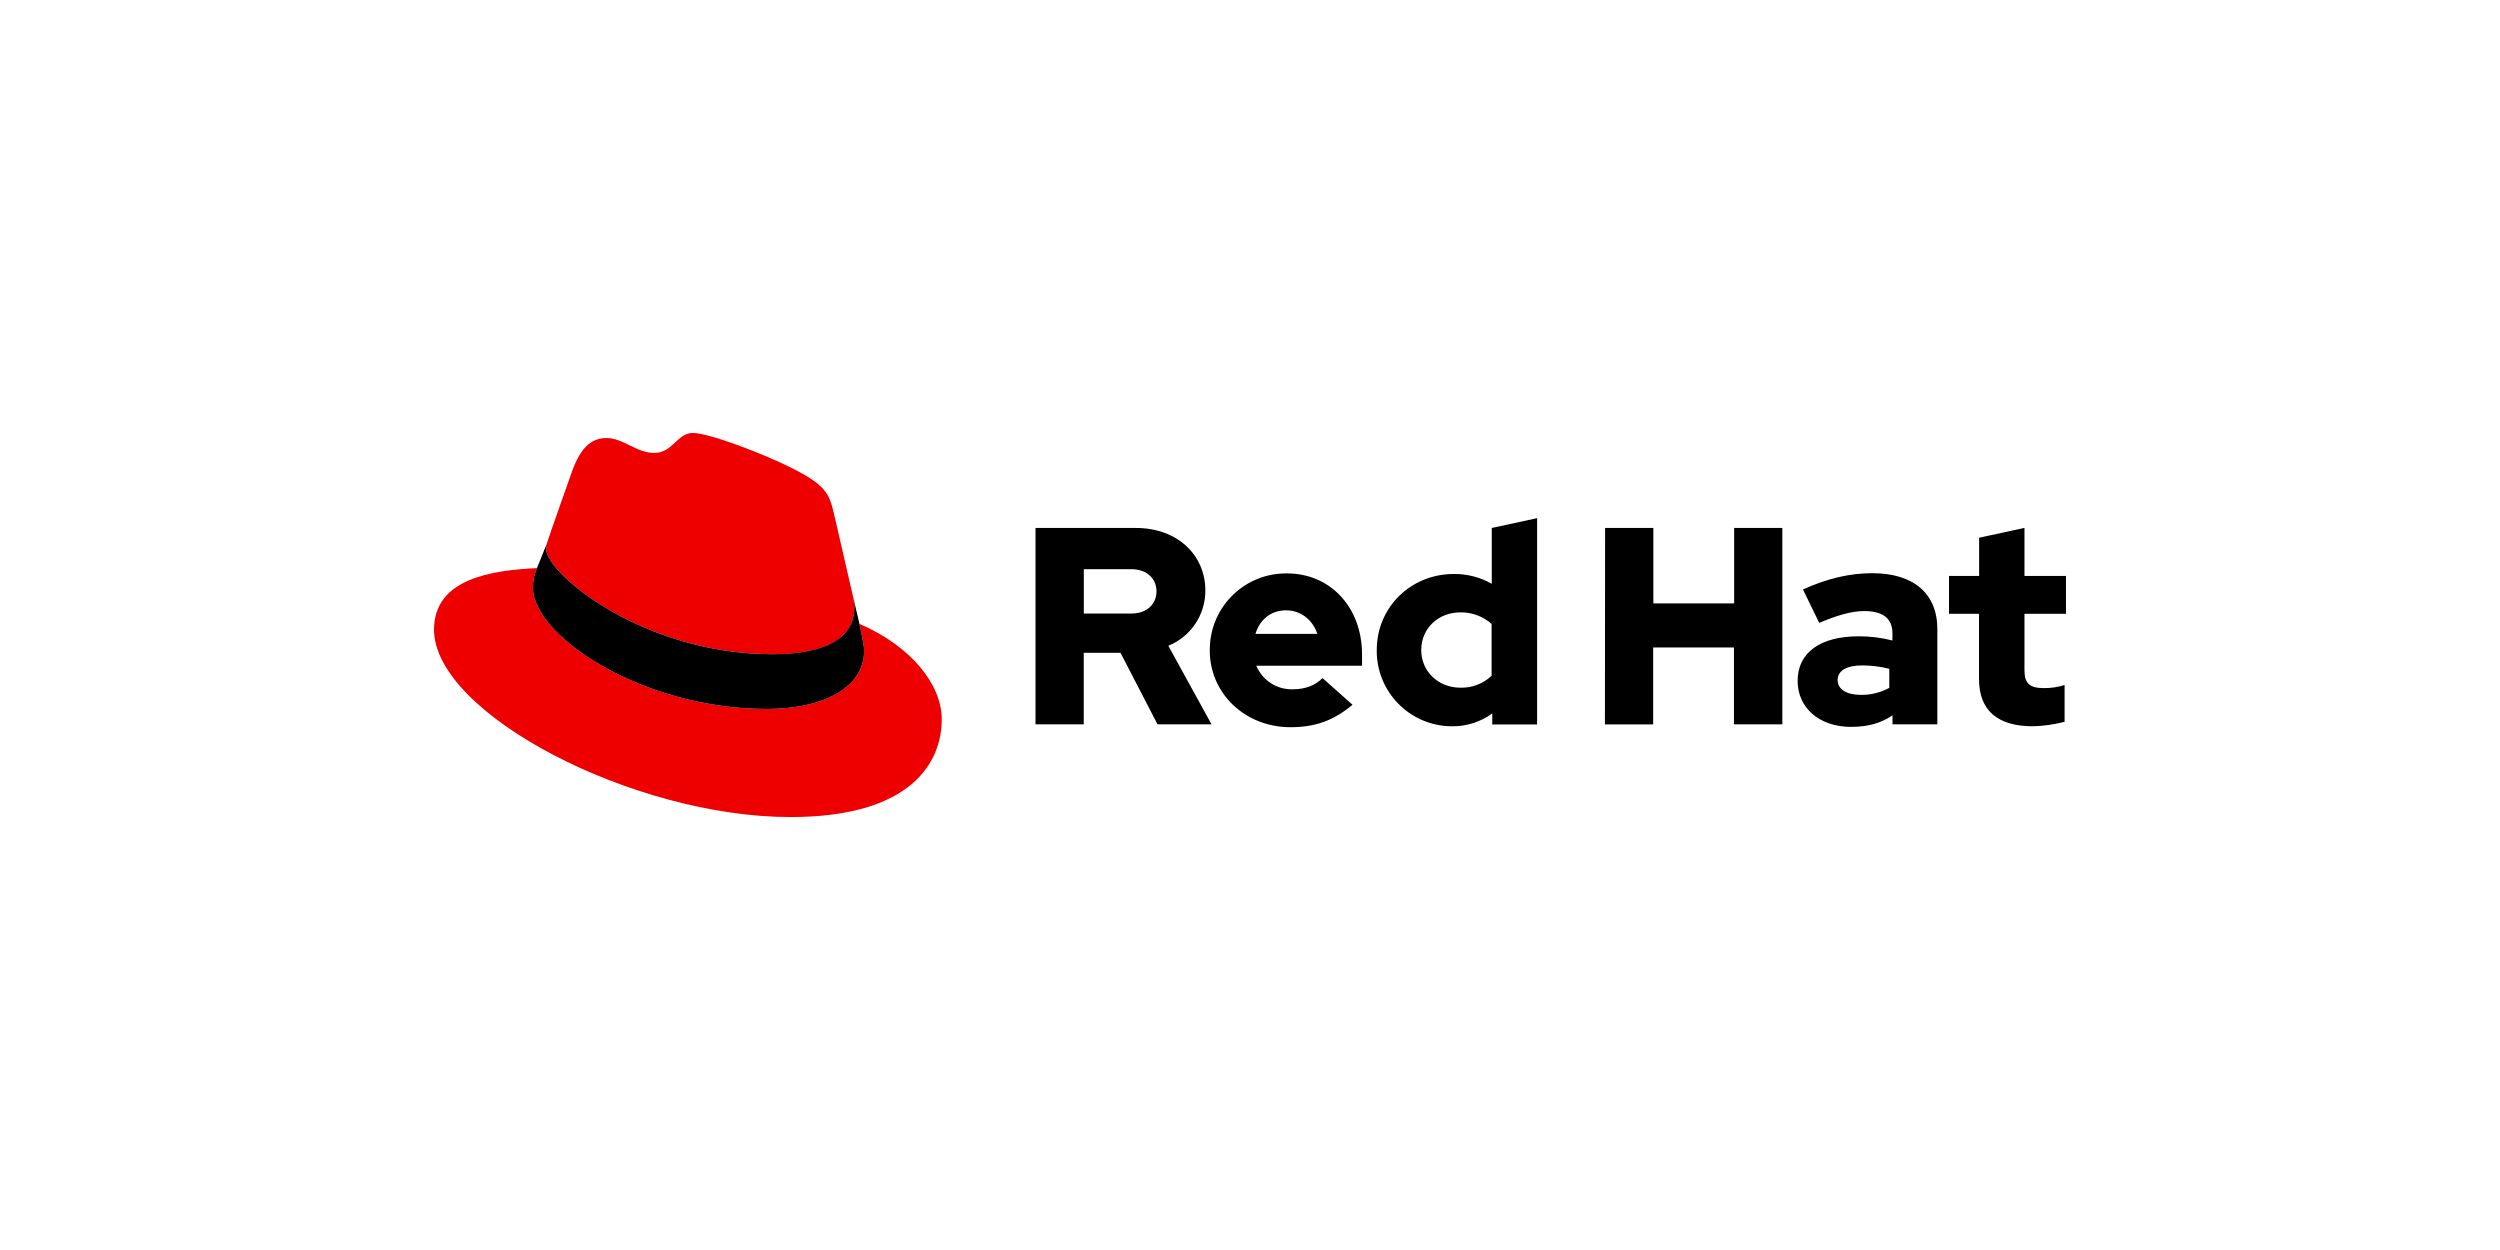
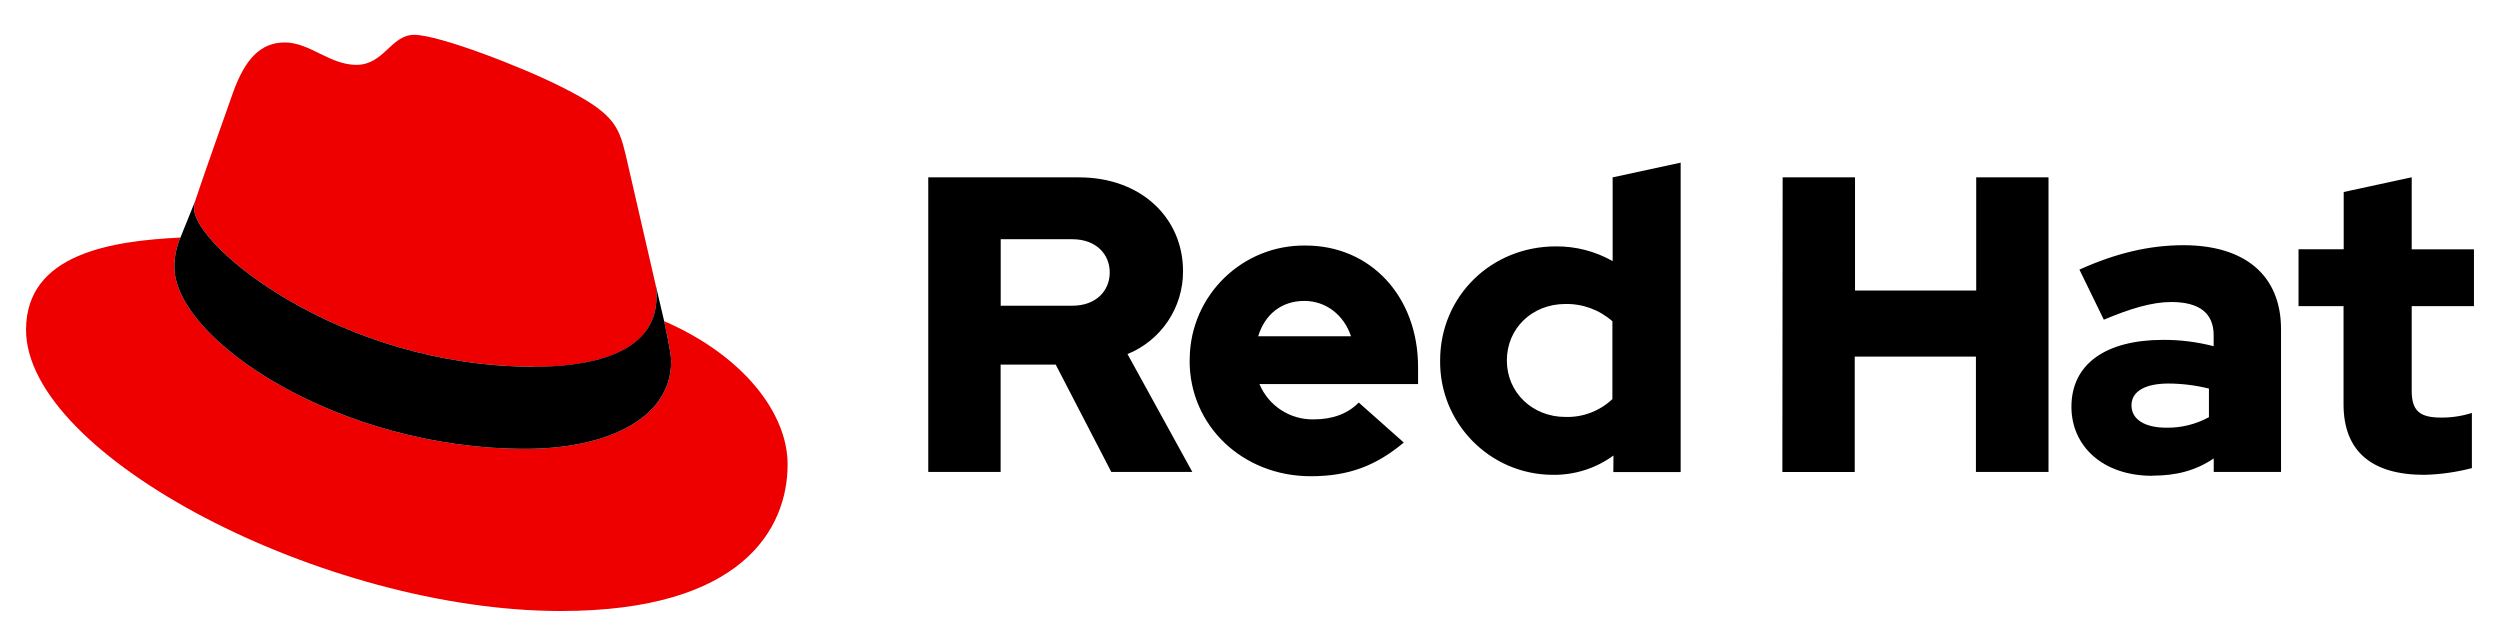
- <svg xmlns="http://www.w3.org/2000/svg" id="uuid-e9ee7d9a-6455-4d62-9bd2-9800bec7a23a" width="360" height="180" viewBox="0 0 360 180">
+ <svg xmlns="http://www.w3.org/2000/svg" id="uuid-e9ee7d9a-6455-4d62-9bd2-9800bec7a23a" width="240" height="61" viewBox="60 59 240 61">
  <defs>
    <style>.uuid-d154eee9-e6c1-4772-8588-409db2bcd681{fill:#e00;}</style>
  </defs>
  <g id="uuid-e2321870-9687-4cec-9c81-3e2a57181e6b">
    <path class="uuid-d154eee9-e6c1-4772-8588-409db2bcd681" d="M111.268,94.221c4.805,0,11.757-.991,11.757-6.706.014-.441-.026-.882-.119-1.314l-2.861-12.429c-.661-2.735-1.241-3.975-6.042-6.376-3.726-1.905-11.841-5.051-14.242-5.051-2.235,0-2.885,2.881-5.55,2.881-2.566,0-4.471-2.151-6.871-2.151-2.305,0-3.806,1.571-4.966,4.801,0,0-3.23,9.111-3.645,10.432-.066.243-.094.494-.085.745,0,3.541,13.942,15.152,32.624,15.152M123.762,89.835c.664,3.146.664,3.476.664,3.891,0,5.377-6.046,8.362-13.992,8.362-17.96.012-33.692-10.512-33.692-17.468-.001-.968.196-1.926.58-2.815-6.46.323-14.822,1.475-14.822,8.857,0,12.091,28.649,26.994,51.333,26.994,17.391,0,21.778-7.866,21.778-14.077,0-4.886-4.225-10.432-11.841-13.743" />
    <path d="M123.762,89.835c.664,3.146.664,3.476.664,3.891,0,5.377-6.046,8.362-13.992,8.362-17.96.012-33.692-10.512-33.692-17.468-.001-.968.196-1.926.58-2.815l1.406-3.48c-.064.238-.093.484-.085.73,0,3.541,13.942,15.152,32.624,15.152,4.805,0,11.757-.991,11.757-6.706.014-.441-.026-.882-.119-1.314l.857,3.649Z" />
    <path d="M284.979,97.797c0,4.567,2.746,6.787,7.755,6.787,1.542-.038,3.074-.255,4.567-.645v-5.297c-.954.302-1.949.453-2.95.446-2.063,0-2.827-.645-2.827-2.585v-8.116h5.976v-5.454h-5.976v-6.914l-6.529,1.413v5.5h-4.336v5.454h4.321v9.41ZM264.622,97.92c0-1.413,1.417-2.101,3.557-2.101,1.308.008,2.61.17,3.879.484v2.746c-1.251.683-2.658,1.031-4.083,1.01-2.097,0-3.353-.807-3.353-2.139M266.619,104.664c2.305,0,4.164-.484,5.9-1.655v1.294h6.46v-13.697c0-5.208-3.511-8.066-9.368-8.066-3.272,0-6.506.768-9.986,2.343l2.343,4.809c2.504-1.052,4.609-1.698,6.464-1.698,2.689,0,4.079,1.049,4.079,3.192v1.049c-1.583-.41-3.212-.614-4.847-.607-5.496,0-8.807,2.305-8.807,6.426,0,3.756,2.988,6.622,7.755,6.622M231.107,104.315h6.948v-11.081h11.634v11.069h6.967v-28.277h-6.94v10.866h-11.634v-10.866h-6.948l-.027,28.288ZM204.658,93.599c0-3.073,2.424-5.416,5.615-5.416,1.661-.034,3.273.559,4.517,1.659v7.471c-1.217,1.15-2.843,1.767-4.517,1.713-3.15,0-5.615-2.343-5.615-5.412M214.879,104.319h6.464v-29.705l-6.529,1.413v8.039c-1.662-.942-3.543-1.43-5.454-1.413-6.218,0-11.108,4.805-11.108,10.946-.074,5.992,4.723,10.91,10.715,10.984.064.001.129.001.193.001,2.061.01,4.07-.64,5.734-1.855l-.015,1.59ZM185.216,87.888c2.059,0,3.795,1.333,4.482,3.391h-8.911c.645-2.124,2.262-3.391,4.429-3.391M174.204,93.649c0,6.222,5.089,11.069,11.63,11.069,3.595,0,6.222-.972,8.93-3.234l-4.325-3.841c-1.01,1.052-2.504,1.617-4.279,1.617-2.284.064-4.372-1.284-5.254-3.391h15.229v-1.625c0-6.787-4.563-11.672-10.785-11.672-6.06-.091-11.046,4.747-11.138,10.807-.001.086-.002.173-.001.259M162.939,81.965c2.305,0,3.595,1.452,3.595,3.192s-1.291,3.192-3.595,3.192h-6.871v-6.384h6.871ZM149.112,104.303h6.948v-10.301h5.289l5.335,10.301h7.778l-6.222-11.311c3.235-1.316,5.345-4.466,5.331-7.958,0-5.089-3.998-9.007-9.986-9.007h-14.472v28.277Z" />
  </g>
</svg>
